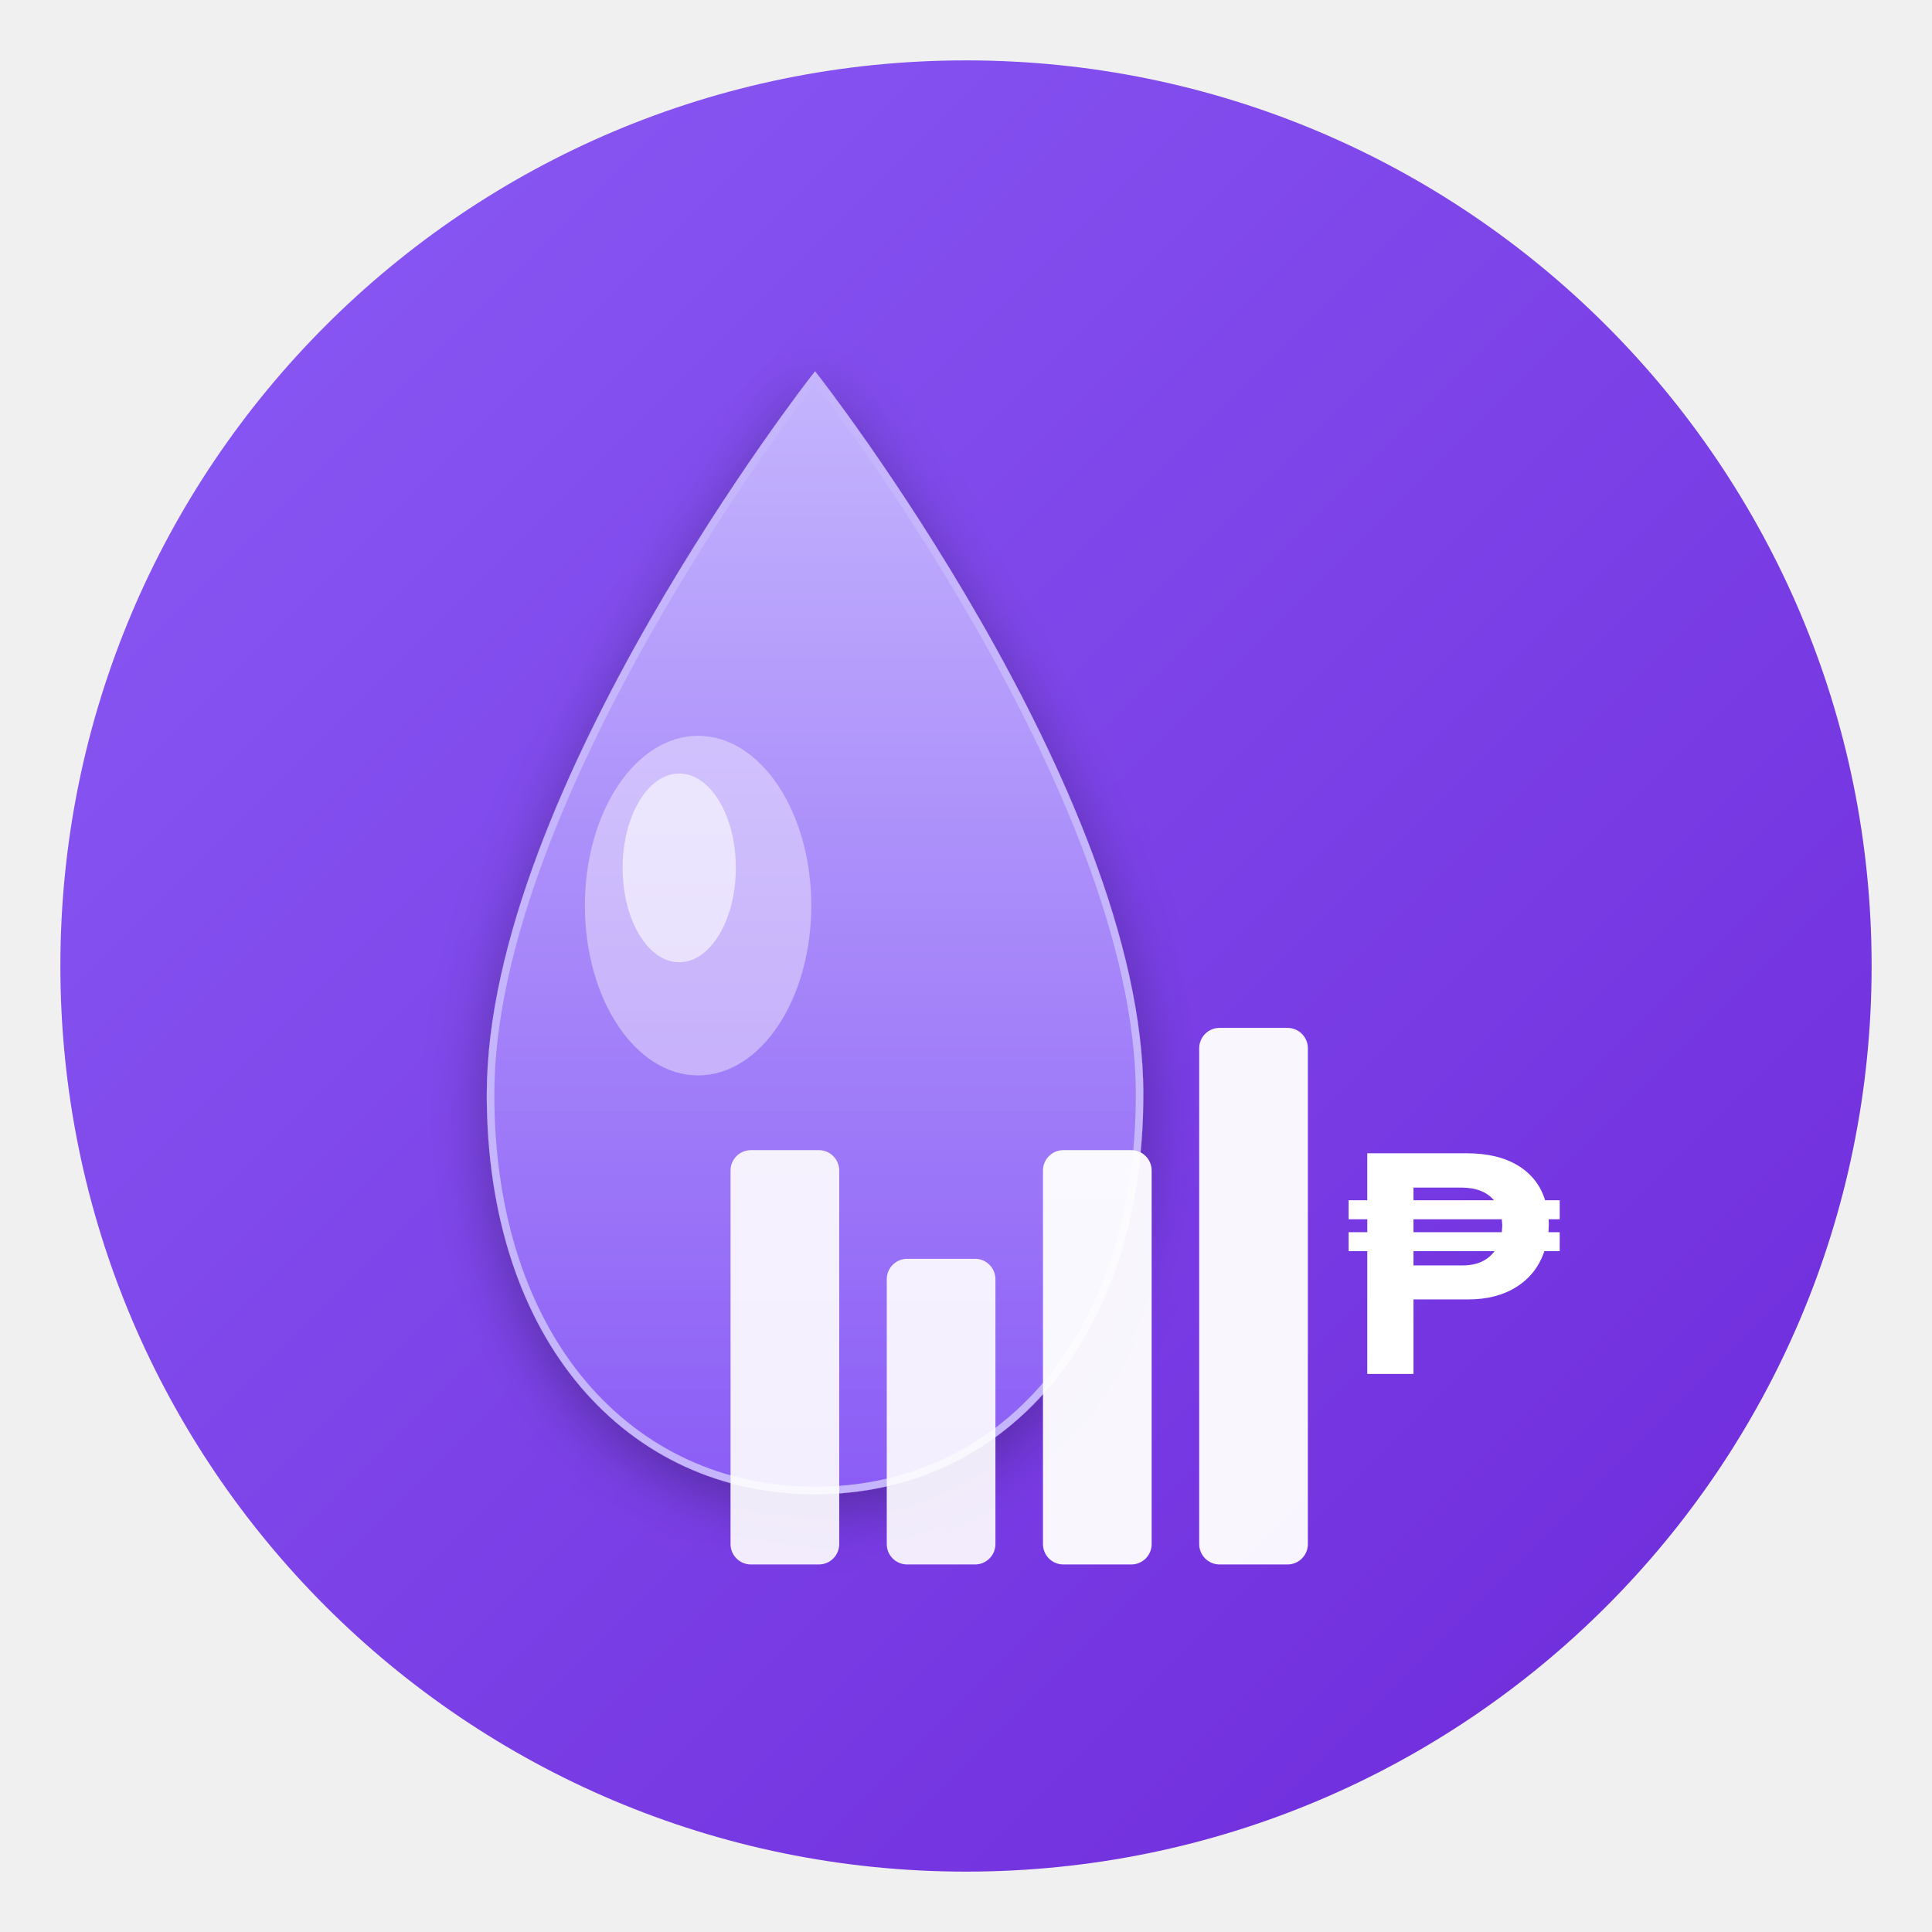
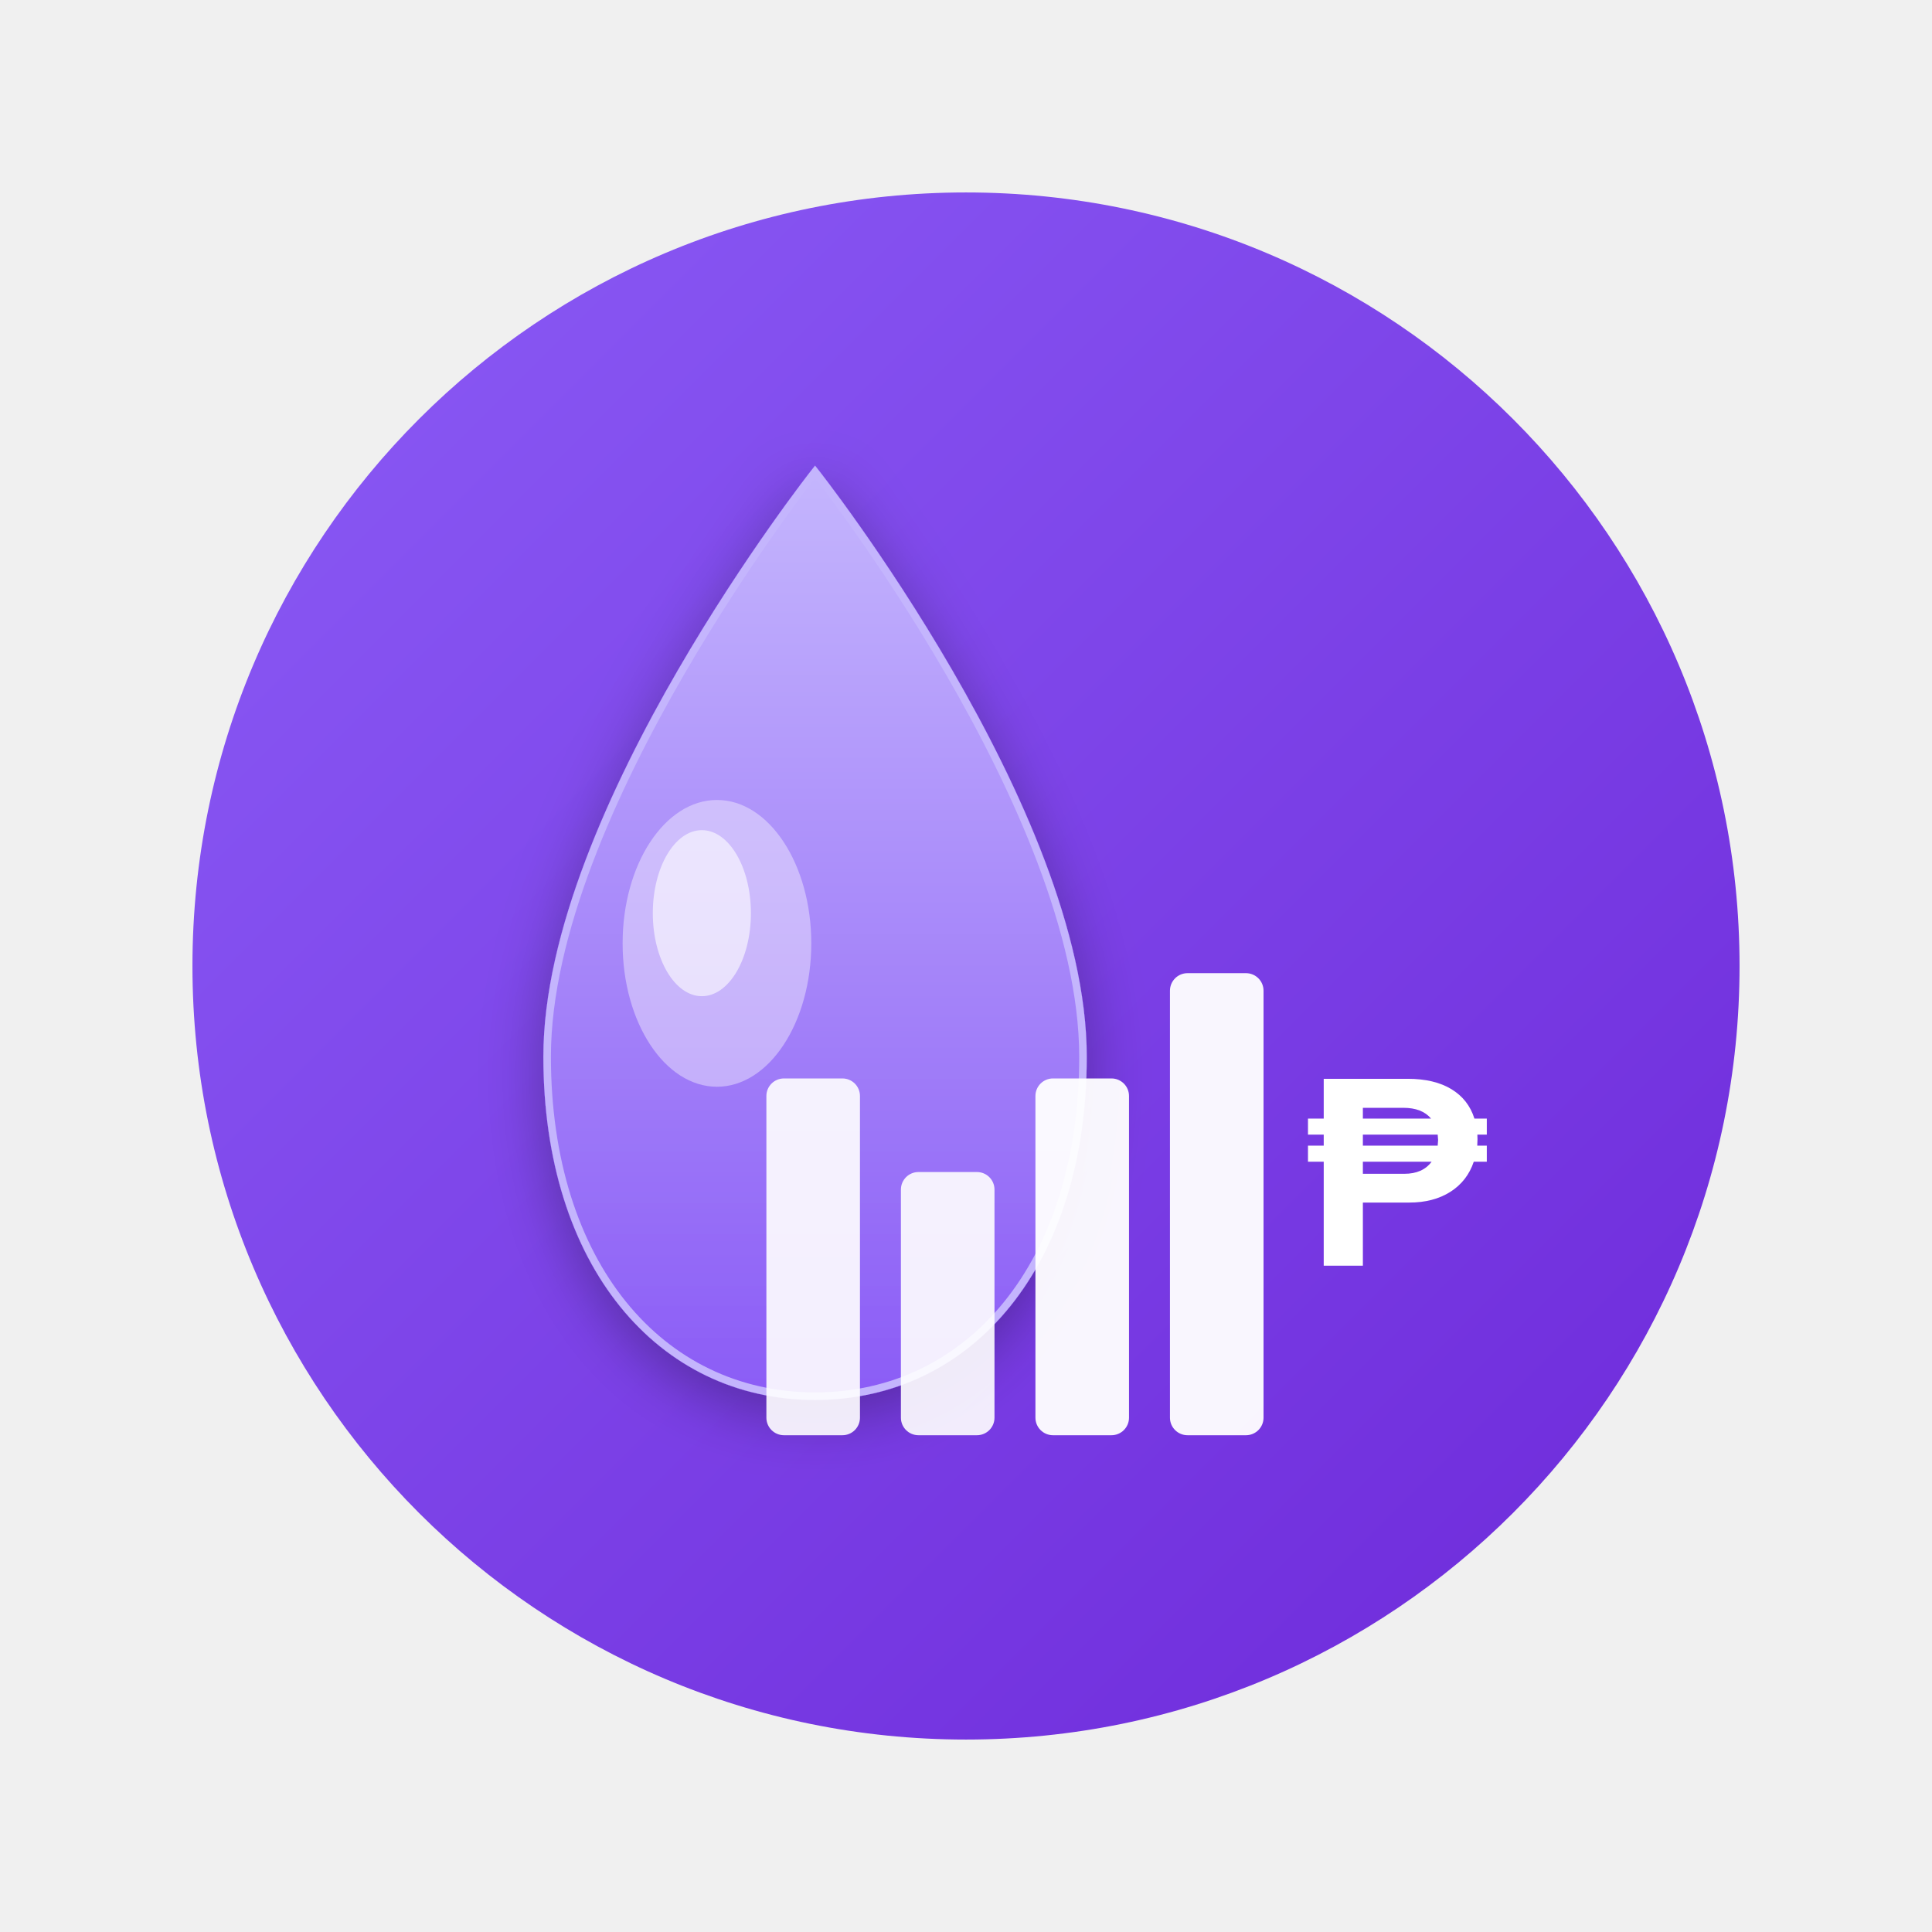
<svg xmlns="http://www.w3.org/2000/svg" width="512" height="512" viewBox="0 0 512 512">
  <defs>
    <linearGradient id="ownerBg" x1="0%" y1="0%" x2="100%" y2="100%">
      <stop offset="0%" style="stop-color:#8b5cf6;stop-opacity:1" />
      <stop offset="100%" style="stop-color:#6d28d9;stop-opacity:1" />
    </linearGradient>
    <linearGradient id="ownerDroplet" x1="0%" y1="0%" x2="0%" y2="100%">
      <stop offset="0%" style="stop-color:#c4b5fd;stop-opacity:1" />
      <stop offset="100%" style="stop-color:#8b5cf6;stop-opacity:1" />
    </linearGradient>
    <filter id="shadowOwner" x="-50%" y="-50%" width="200%" height="200%">
      <feDropShadow dx="0" dy="4" stdDeviation="8" flood-opacity="0.3" flood-color="#000000" />
    </filter>
  </defs>
-   <circle cx="256" cy="256" r="240" fill="url(#ownerBg)" />
-   <path d="M 216 100 C 216 100 130 210 130 290 C 130 355 167 395 216 395 C 265 395 302 355 302 290 C 302 210 216 100 216 100 Z" fill="url(#ownerDroplet)" stroke="#c4b5fd" stroke-width="2" filter="url(#shadowOwner)" />
-   <ellipse cx="185" cy="240" rx="30" ry="45" fill="#ffffff" opacity="0.4" />
-   <ellipse cx="180" cy="230" rx="15" ry="25" fill="#ffffff" opacity="0.6" />
-   <g transform="translate(298, 348) scale(1.8)">
+   <rect width="512" height="512" fill="none" />
+   <circle cx="256" cy="256" r="205" fill="url(#ownerBg)" />
+   <path d="M 216 125 C 216 125 145 215 145 280 C 145 335 175 370 216 370 C 257 370 287 335 287 280 C 287 215 216 125 216 125 Z" fill="url(#ownerDroplet)" stroke="#c4b5fd" stroke-width="2" filter="url(#shadowOwner)" />
+   <ellipse cx="190" cy="250" rx="25" ry="38" fill="#ffffff" opacity="0.4" />
+   <ellipse cx="186" cy="242" rx="13" ry="22" fill="#ffffff" opacity="0.6" />
+   <g transform="translate(293, 323) scale(1.55)">
    <rect x="-58" y="-24" width="16" height="61" rx="3" fill="#ffffff" opacity="0.9" />
    <rect x="-35" y="-8" width="16" height="45" rx="3" fill="#ffffff" opacity="0.9" />
    <rect x="-12" y="-24" width="16" height="61" rx="3" fill="#ffffff" opacity="0.95" />
    <rect x="11" y="-42" width="16" height="79" rx="3" fill="#ffffff" opacity="0.95" />
  </g>
-   <g transform="translate(385, 340)">
-     <text x="0" y="0" font-family="Arial, sans-serif" font-size="85" font-weight="bold" fill="#ffffff" opacity="1" text-anchor="middle" dominant-baseline="middle">₱</text>
+   <g transform="translate(370, 315)">
+     <text x="0" y="0" font-family="Arial, sans-serif" font-size="72" font-weight="bold" fill="#ffffff" opacity="1" text-anchor="middle" dominant-baseline="middle">₱</text>
  </g>
</svg>
